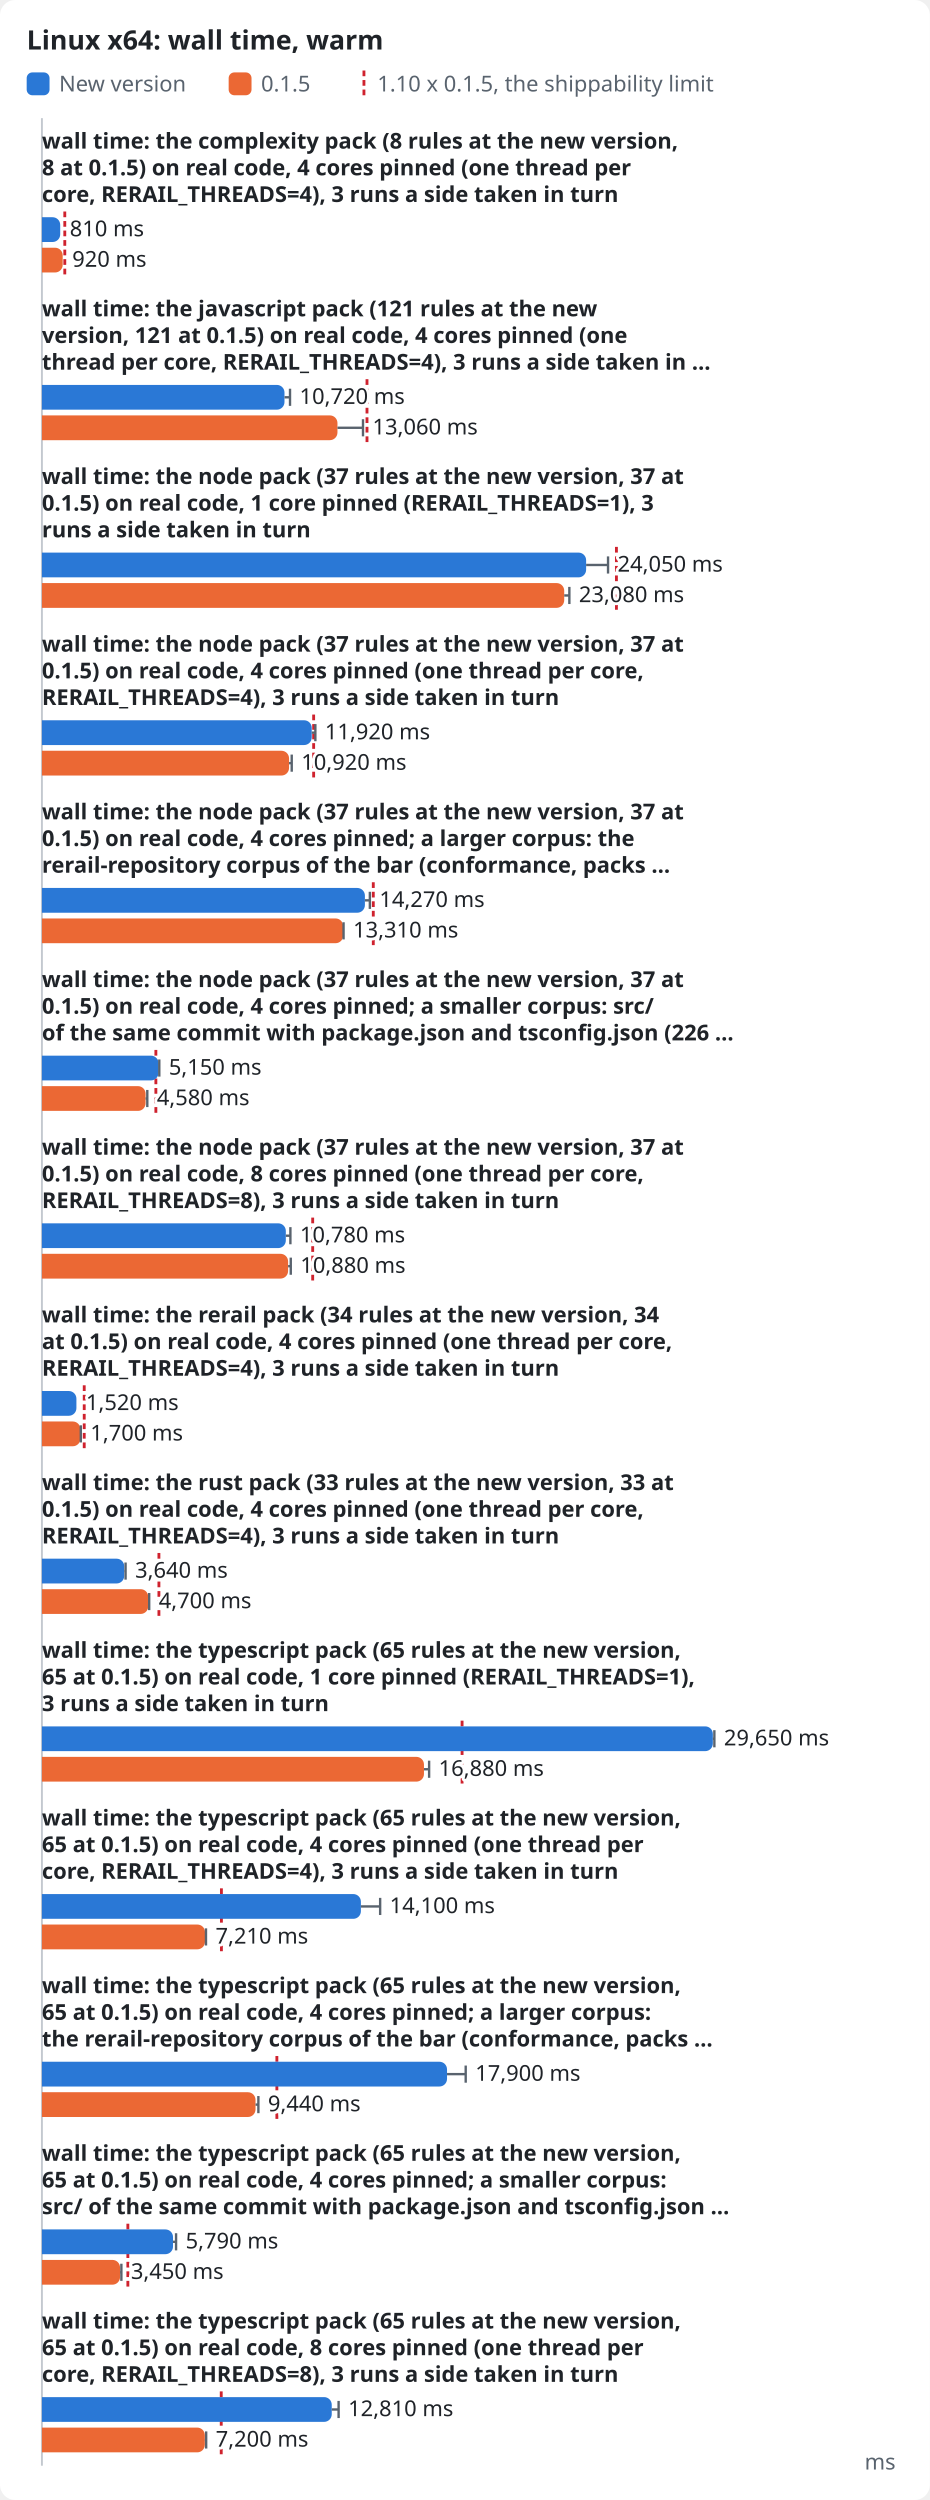
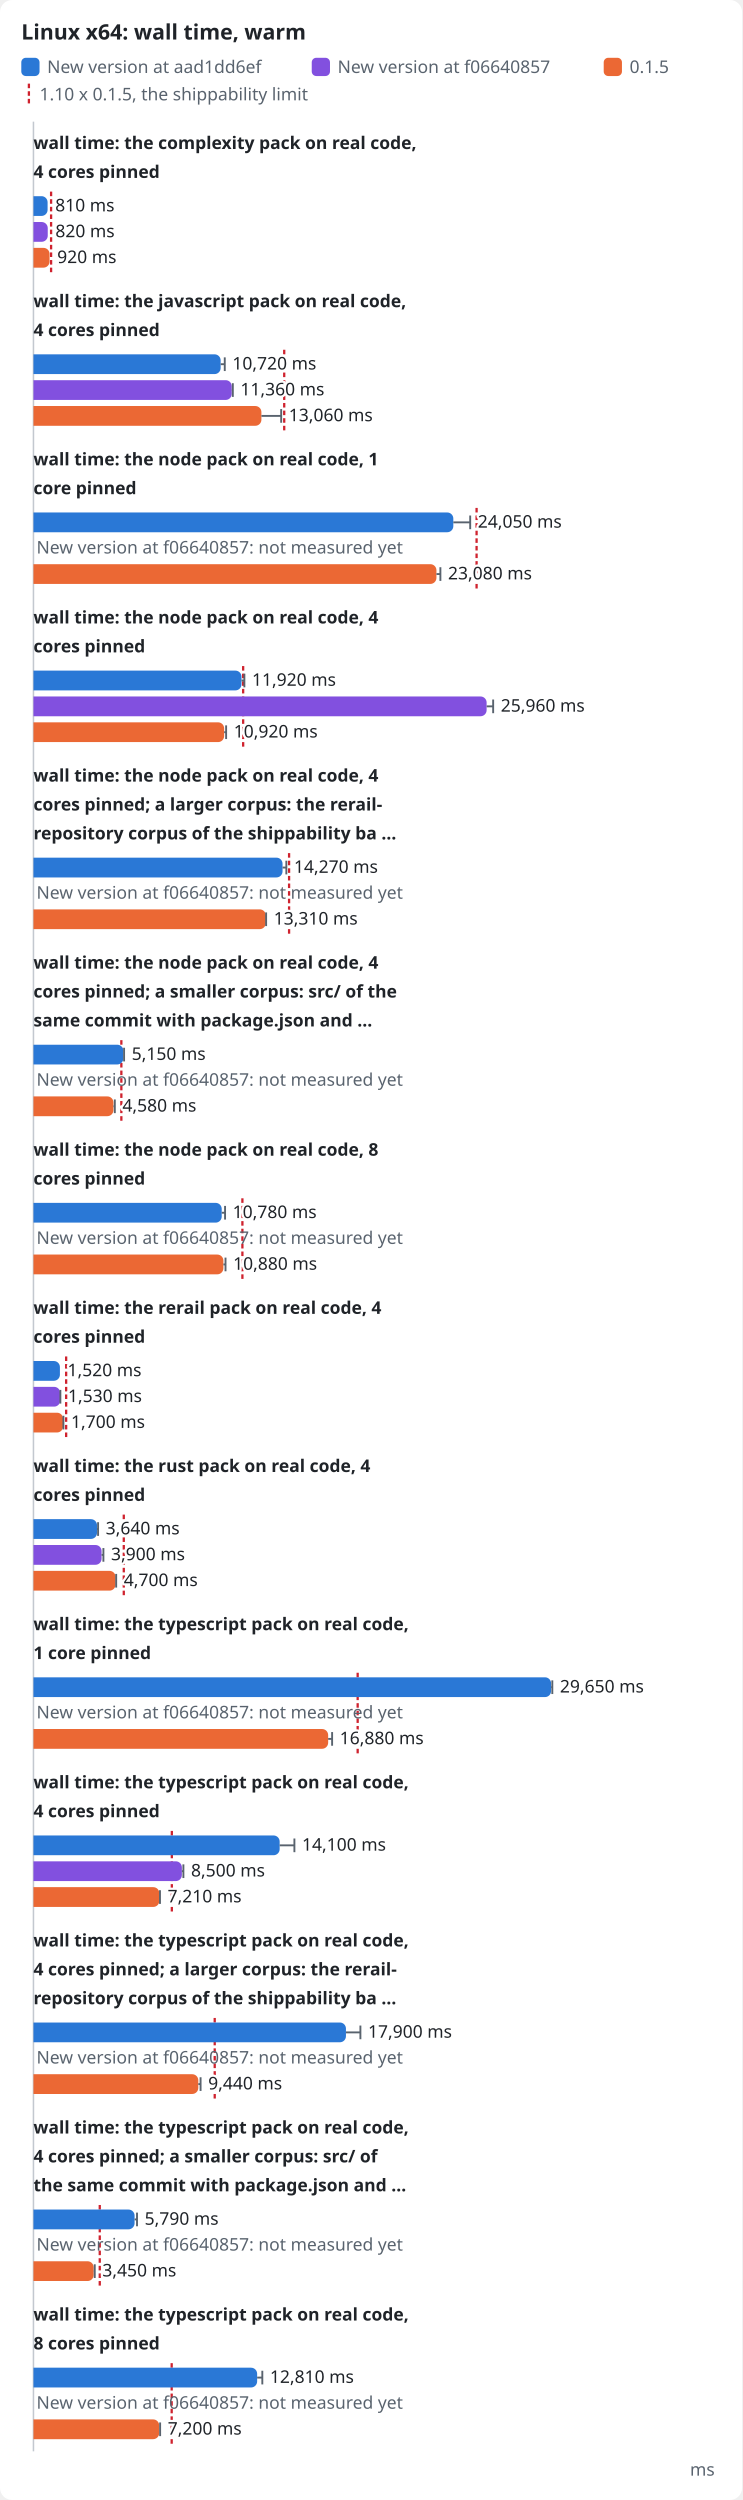
- <svg xmlns="http://www.w3.org/2000/svg" viewBox="0 0 488 1312" width="488" height="1312" role="img" aria-labelledby="title desc">
+ <svg xmlns="http://www.w3.org/2000/svg" viewBox="0 0 488 1644" width="488" height="1644" role="img" aria-labelledby="title desc">
  <style>text{font:12.5px -apple-system,BlinkMacSystemFont,"Segoe UI","Noto Sans",Helvetica,Arial,sans-serif} .hl{paint-order:stroke;stroke-width:3px;stroke-linejoin:round} .smalltext{font-size:11.5px} .b{font-weight:600} .ttl{font-size:14px;font-weight:600} .ln{fill:none;stroke-width:2;stroke-linejoin:round;stroke-linecap:round} .wk{stroke-width:1.25;fill:none} .ref{stroke-width:1.5;stroke-dasharray:3 2;fill:none} .ax{stroke-width:1;fill:none} .gr{stroke-width:1;fill:none} .nmk{fill:none;stroke-width:1.25;stroke-dasharray:2 2} .zone{stroke:none}
- text{fill:#1f2328} .plate{fill:#ffffff} .hl{stroke:#ffffff} .muted{fill:#59636e} .sn{fill:#2a78d6} .sp{fill:#eb6834} .sb{fill:#1baf7a} .ln.sn{stroke:#2a78d6} .ln.sp{stroke:#eb6834} .ln.sb{stroke:#1baf7a} .wk{stroke:#59636e} .ref{stroke:#cf222e} .ax{stroke:#c3c8cf} .gr{stroke:#e1e4e8} .gd{fill:#1a7f37} .bd{fill:#cf222e} .sm{fill:#59636e} .nmk{stroke:#59636e} .zone{fill:#f0f1f3}
- @media (prefers-color-scheme:dark){text{fill:#e6edf3} .plate{fill:#0d1117} .hl{stroke:#0d1117} .muted{fill:#9198a1} .sn{fill:#3987e5} .sp{fill:#d95926} .sb{fill:#199e70} .ln.sn{stroke:#3987e5} .ln.sp{stroke:#d95926} .ln.sb{stroke:#199e70} .wk{stroke:#9198a1} .ref{stroke:#f85149} .ax{stroke:#3d444d} .gr{stroke:#262c36} .gd{fill:#3fb950} .bd{fill:#f85149} .sm{fill:#9198a1} .nmk{stroke:#9198a1} .zone{fill:#1c2129}}</style>
+ text{fill:#1f2328} .plate{fill:#ffffff} .hl{stroke:#ffffff} .muted{fill:#59636e} .sn{fill:#2a78d6} .sp{fill:#eb6834} .sb{fill:#1baf7a} .sh{fill:#8250df} .ln.sn{stroke:#2a78d6} .ln.sp{stroke:#eb6834} .ln.sb{stroke:#1baf7a} .wk{stroke:#59636e} .ref{stroke:#cf222e} .ax{stroke:#c3c8cf} .gr{stroke:#e1e4e8} .gd{fill:#1a7f37} .bd{fill:#cf222e} .sm{fill:#59636e} .nmk{stroke:#59636e} .zone{fill:#f0f1f3}
+ @media (prefers-color-scheme:dark){text{fill:#e6edf3} .plate{fill:#0d1117} .hl{stroke:#0d1117} .muted{fill:#9198a1} .sn{fill:#3987e5} .sp{fill:#d95926} .sb{fill:#199e70} .sh{fill:#a371f7} .ln.sn{stroke:#3987e5} .ln.sp{stroke:#d95926} .ln.sb{stroke:#199e70} .wk{stroke:#9198a1} .ref{stroke:#f85149} .ax{stroke:#3d444d} .gr{stroke:#262c36} .gd{fill:#3fb950} .bd{fill:#f85149} .sm{fill:#9198a1} .nmk{stroke:#9198a1} .zone{fill:#1c2129}}</style>
  <rect class="plate" width="100%" height="100%" rx="8" />
  <text class="ttl" x="14" y="26">Linux x64: wall time, warm</text>
  <g transform="translate(14 38)">
    <rect class="sn" x="0" y="0" width="12" height="12" rx="3" />
-     <text class="muted smalltext" x="17" y="10">New version</text>
-     <rect class="sp" x="106" y="0" width="12" height="12" rx="3" />
-     <text class="muted smalltext" x="123" y="10">0.1.5</text>
-     <path class="ref" d="M177 -1V13" />
-     <text class="muted smalltext" x="184" y="10">1.10 x 0.1.5, the shippability limit</text>
+     <text class="muted smalltext" x="17" y="10">New version at aad1dd6ef</text>
+     <rect class="sh" x="191" y="0" width="12" height="12" rx="3" />
+     <text class="muted smalltext" x="208" y="10">New version at f06640857</text>
+     <rect class="sp" x="383" y="0" width="12" height="12" rx="3" />
+     <text class="muted smalltext" x="400" y="10">0.1.5</text>
+     <path class="ref" d="M5 17V31" />
+     <text class="muted smalltext" x="12" y="28">1.10 x 0.1.5, the shippability limit</text>
  </g>
-   <g transform="translate(14 60)">
-     <path class="ax" d="M8 2V1234" />
-     <path class="ref" d="M20.0 51V86" />
-     <path class="ref" d="M178.6 139V174" />
-     <path class="ref" d="M309.5 227V262" />
-     <path class="ref" d="M150.6 315V350" />
-     <path class="ref" d="M181.9 403V438" />
-     <path class="ref" d="M67.8 491V526" />
-     <path class="ref" d="M150.1 579V614" />
-     <path class="ref" d="M30.2 667V702" />
-     <path class="ref" d="M69.4 755V790" />
-     <path class="ref" d="M228.5 843V878" />
-     <path class="ref" d="M102.2 931V966" />
-     <path class="ref" d="M131.3 1019V1054" />
-     <path class="ref" d="M53.1 1107V1142" />
-     <path class="ref" d="M102.1 1195V1230" />
-     <text class="b smalltext" x="8" y="18">wall time: the complexity pack (8 rules at the new version,</text>
-     <text class="b smalltext" x="8" y="32">8 at 0.1.5) on real code, 4 cores pinned (one thread per</text>
-     <text class="b smalltext" x="8" y="46">core, RERAIL_THREADS=4), 3 runs a side taken in turn</text>
-     <g>
-       <path class="sn" d="M8 54h5.6a4 4 0 0 1 4 4v5a4 4 0 0 1 -4 4h-5.6z" />
-       <text class="smalltext hl" x="22.6" y="64">810 ms</text>
-     </g>
-     <g>
-       <path class="sp" d="M8 70h6.9a4 4 0 0 1 4 4v5a4 4 0 0 1 -4 4h-6.9z" />
-       <text class="smalltext hl" x="23.9" y="80">920 ms</text>
-     </g>
-     <text class="b smalltext" x="8" y="106">wall time: the javascript pack (121 rules at the new</text>
-     <text class="b smalltext" x="8" y="120">version, 121 at 0.1.5) on real code, 4 cores pinned (one</text>
-     <text class="b smalltext" x="8" y="134">thread per core, RERAIL_THREADS=4), 3 runs a side taken in ...</text>
-     <g>
-       <path class="sn" d="M8 142h123.3a4 4 0 0 1 4 4v5a4 4 0 0 1 -4 4h-123.3z" />
-       <path class="wk" d="M135.3 148.5H138.2M138.2 144v9" />
-       <text class="smalltext hl" x="143.2" y="152">10,720 ms</text>
-     </g>
-     <g>
-       <path class="sp" d="M8 158h151.1a4 4 0 0 1 4 4v5a4 4 0 0 1 -4 4h-151.1z" />
-       <path class="wk" d="M163.1 164.5H176.5M176.5 160v9" />
-       <text class="smalltext hl" x="181.5" y="168">13,060 ms</text>
-     </g>
-     <text class="b smalltext" x="8" y="194">wall time: the node pack (37 rules at the new version, 37 at</text>
-     <text class="b smalltext" x="8" y="208">0.1.5) on real code, 1 core pinned (RERAIL_THREADS=1), 3</text>
-     <text class="b smalltext" x="8" y="222">runs a side taken in turn</text>
-     <g>
-       <path class="sn" d="M8 230h281.6a4 4 0 0 1 4 4v5a4 4 0 0 1 -4 4h-281.6z" />
-       <path class="wk" d="M293.6 236.5H305.1M305.1 232v9" />
-       <text class="smalltext hl" x="310.1" y="240">24,050 ms</text>
-     </g>
-     <g>
-       <path class="sp" d="M8 246h270.1a4 4 0 0 1 4 4v5a4 4 0 0 1 -4 4h-270.1z" />
-       <path class="wk" d="M282.1 252.5H284.8M284.8 248v9" />
-       <text class="smalltext hl" x="289.8" y="256">23,080 ms</text>
-     </g>
-     <text class="b smalltext" x="8" y="282">wall time: the node pack (37 rules at the new version, 37 at</text>
-     <text class="b smalltext" x="8" y="296">0.1.5) on real code, 4 cores pinned (one thread per core,</text>
-     <text class="b smalltext" x="8" y="310">RERAIL_THREADS=4), 3 runs a side taken in turn</text>
-     <g>
-       <path class="sn" d="M8 318h137.6a4 4 0 0 1 4 4v5a4 4 0 0 1 -4 4h-137.6z" />
-       <path class="wk" d="M149.6 324.5H151.5M151.5 320v9" />
-       <text class="smalltext hl" x="156.5" y="328">11,920 ms</text>
-     </g>
-     <g>
-       <path class="sp" d="M8 334h125.7a4 4 0 0 1 4 4v5a4 4 0 0 1 -4 4h-125.7z" />
-       <path class="wk" d="M137.7 340.5H139.1M139.1 336v9" />
-       <text class="smalltext hl" x="144.1" y="344">10,920 ms</text>
-     </g>
-     <text class="b smalltext" x="8" y="370">wall time: the node pack (37 rules at the new version, 37 at</text>
-     <text class="b smalltext" x="8" y="384">0.1.5) on real code, 4 cores pinned; a larger corpus: the</text>
-     <text class="b smalltext" x="8" y="398">rerail-repository corpus of the bar (conformance, packs ...</text>
-     <g>
-       <path class="sn" d="M8 406h165.5a4 4 0 0 1 4 4v5a4 4 0 0 1 -4 4h-165.5z" />
-       <path class="wk" d="M177.5 412.5H180.1M180.1 408v9" />
-       <text class="smalltext hl" x="185.1" y="416">14,270 ms</text>
-     </g>
-     <g>
-       <path class="sp" d="M8 422h154.1a4 4 0 0 1 4 4v5a4 4 0 0 1 -4 4h-154.1z" />
-       <path class="wk" d="M166.1 428.5H166.3M166.3 424v9" />
-       <text class="smalltext hl" x="171.3" y="432">13,310 ms</text>
-     </g>
-     <text class="b smalltext" x="8" y="458">wall time: the node pack (37 rules at the new version, 37 at</text>
-     <text class="b smalltext" x="8" y="472">0.1.5) on real code, 4 cores pinned; a smaller corpus: src/</text>
-     <text class="b smalltext" x="8" y="486">of the same commit with package.json and tsconfig.json (226 ...</text>
-     <g>
-       <path class="sn" d="M8 494h57.2a4 4 0 0 1 4 4v5a4 4 0 0 1 -4 4h-57.2z" />
-       <path class="wk" d="M69.2 500.5H69.6M69.6 496v9" />
-       <text class="smalltext hl" x="74.6" y="504">5,150 ms</text>
-     </g>
-     <g>
-       <path class="sp" d="M8 510h50.4a4 4 0 0 1 4 4v5a4 4 0 0 1 -4 4h-50.4z" />
-       <path class="wk" d="M62.4 516.5H63.3M63.3 512v9" />
-       <text class="smalltext hl" x="68.3" y="520">4,580 ms</text>
-     </g>
-     <text class="b smalltext" x="8" y="546">wall time: the node pack (37 rules at the new version, 37 at</text>
-     <text class="b smalltext" x="8" y="560">0.1.5) on real code, 8 cores pinned (one thread per core,</text>
-     <text class="b smalltext" x="8" y="574">RERAIL_THREADS=8), 3 runs a side taken in turn</text>
-     <g>
-       <path class="sn" d="M8 582h124.0a4 4 0 0 1 4 4v5a4 4 0 0 1 -4 4h-124.0z" />
-       <path class="wk" d="M136.0 588.5H138.4M138.4 584v9" />
-       <text class="smalltext hl" x="143.4" y="592">10,780 ms</text>
-     </g>
-     <g>
-       <path class="sp" d="M8 598h125.2a4 4 0 0 1 4 4v5a4 4 0 0 1 -4 4h-125.2z" />
-       <path class="wk" d="M137.2 604.5H138.6M138.6 600v9" />
-       <text class="smalltext hl" x="143.6" y="608">10,880 ms</text>
-     </g>
-     <text class="b smalltext" x="8" y="634">wall time: the rerail pack (34 rules at the new version, 34</text>
-     <text class="b smalltext" x="8" y="648">at 0.1.5) on real code, 4 cores pinned (one thread per core,</text>
-     <text class="b smalltext" x="8" y="662">RERAIL_THREADS=4), 3 runs a side taken in turn</text>
-     <g>
-       <path class="sn" d="M8 670h14.1a4 4 0 0 1 4 4v5a4 4 0 0 1 -4 4h-14.1z" />
-       <text class="smalltext hl" x="31.1" y="680">1,520 ms</text>
-     </g>
-     <g>
-       <path class="sp" d="M8 686h16.2a4 4 0 0 1 4 4v5a4 4 0 0 1 -4 4h-16.2z" />
-       <path class="wk" d="M28.2 692.5H28.4M28.4 688v9" />
-       <text class="smalltext hl" x="33.4" y="696">1,700 ms</text>
-     </g>
-     <text class="b smalltext" x="8" y="722">wall time: the rust pack (33 rules at the new version, 33 at</text>
-     <text class="b smalltext" x="8" y="736">0.1.5) on real code, 4 cores pinned (one thread per core,</text>
-     <text class="b smalltext" x="8" y="750">RERAIL_THREADS=4), 3 runs a side taken in turn</text>
-     <g>
-       <path class="sn" d="M8 758h39.2a4 4 0 0 1 4 4v5a4 4 0 0 1 -4 4h-39.2z" />
-       <path class="wk" d="M51.2 764.5H51.9M51.9 760v9" />
-       <text class="smalltext hl" x="56.9" y="768">3,640 ms</text>
-     </g>
-     <g>
-       <path class="sp" d="M8 774h51.8a4 4 0 0 1 4 4v5a4 4 0 0 1 -4 4h-51.8z" />
-       <path class="wk" d="M63.8 780.5H64.3M64.3 776v9" />
-       <text class="smalltext hl" x="69.3" y="784">4,700 ms</text>
-     </g>
-     <text class="b smalltext" x="8" y="810">wall time: the typescript pack (65 rules at the new version,</text>
-     <text class="b smalltext" x="8" y="824">65 at 0.1.5) on real code, 1 core pinned (RERAIL_THREADS=1),</text>
-     <text class="b smalltext" x="8" y="838">3 runs a side taken in turn</text>
-     <g>
-       <path class="sn" d="M8 846h348.1a4 4 0 0 1 4 4v5a4 4 0 0 1 -4 4h-348.1z" />
-       <path class="wk" d="M360.1 852.5H360.9M360.9 848v9" />
-       <text class="smalltext hl" x="365.9" y="856">29,650 ms</text>
-     </g>
-     <g>
-       <path class="sp" d="M8 862h196.5a4 4 0 0 1 4 4v5a4 4 0 0 1 -4 4h-196.5z" />
-       <path class="wk" d="M208.5 868.5H211.2M211.2 864v9" />
-       <text class="smalltext hl" x="216.2" y="872">16,880 ms</text>
-     </g>
-     <text class="b smalltext" x="8" y="898">wall time: the typescript pack (65 rules at the new version,</text>
-     <text class="b smalltext" x="8" y="912">65 at 0.1.5) on real code, 4 cores pinned (one thread per</text>
-     <text class="b smalltext" x="8" y="926">core, RERAIL_THREADS=4), 3 runs a side taken in turn</text>
-     <g>
-       <path class="sn" d="M8 934h163.4a4 4 0 0 1 4 4v5a4 4 0 0 1 -4 4h-163.4z" />
-       <path class="wk" d="M175.4 940.5H185.5M185.5 936v9" />
-       <text class="smalltext hl" x="190.5" y="944">14,100 ms</text>
-     </g>
-     <g>
-       <path class="sp" d="M8 950h81.6a4 4 0 0 1 4 4v5a4 4 0 0 1 -4 4h-81.6z" />
-       <path class="wk" d="M93.6 956.5H94.1M94.1 952v9" />
-       <text class="smalltext hl" x="99.1" y="960">7,210 ms</text>
-     </g>
-     <text class="b smalltext" x="8" y="986">wall time: the typescript pack (65 rules at the new version,</text>
-     <text class="b smalltext" x="8" y="1000">65 at 0.1.5) on real code, 4 cores pinned; a larger corpus:</text>
-     <text class="b smalltext" x="8" y="1014">the rerail-repository corpus of the bar (conformance, packs ...</text>
-     <g>
-       <path class="sn" d="M8 1022h208.6a4 4 0 0 1 4 4v5a4 4 0 0 1 -4 4h-208.6z" />
-       <path class="wk" d="M220.6 1028.5H230.4M230.4 1024v9" />
-       <text class="smalltext hl" x="235.4" y="1032">17,900 ms</text>
-     </g>
-     <g>
-       <path class="sp" d="M8 1038h108.1a4 4 0 0 1 4 4v5a4 4 0 0 1 -4 4h-108.1z" />
-       <path class="wk" d="M120.1 1044.5H121.6M121.6 1040v9" />
-       <text class="smalltext hl" x="126.6" y="1048">9,440 ms</text>
-     </g>
-     <text class="b smalltext" x="8" y="1074">wall time: the typescript pack (65 rules at the new version,</text>
-     <text class="b smalltext" x="8" y="1088">65 at 0.1.5) on real code, 4 cores pinned; a smaller corpus:</text>
-     <text class="b smalltext" x="8" y="1102">src/ of the same commit with package.json and tsconfig.json ...</text>
-     <g>
-       <path class="sn" d="M8 1110h64.8a4 4 0 0 1 4 4v5a4 4 0 0 1 -4 4h-64.8z" />
-       <path class="wk" d="M76.8 1116.5H78.4M78.4 1112v9" />
-       <text class="smalltext hl" x="83.4" y="1120">5,790 ms</text>
-     </g>
-     <g>
-       <path class="sp" d="M8 1126h37.0a4 4 0 0 1 4 4v5a4 4 0 0 1 -4 4h-37.0z" />
-       <path class="wk" d="M49.0 1132.5H49.7M49.7 1128v9" />
-       <text class="smalltext hl" x="54.7" y="1136">3,450 ms</text>
-     </g>
-     <text class="b smalltext" x="8" y="1162">wall time: the typescript pack (65 rules at the new version,</text>
-     <text class="b smalltext" x="8" y="1176">65 at 0.1.5) on real code, 8 cores pinned (one thread per</text>
-     <text class="b smalltext" x="8" y="1190">core, RERAIL_THREADS=8), 3 runs a side taken in turn</text>
-     <g>
-       <path class="sn" d="M8 1198h148.1a4 4 0 0 1 4 4v5a4 4 0 0 1 -4 4h-148.1z" />
-       <path class="wk" d="M160.1 1204.5H163.7M163.7 1200v9" />
-       <text class="smalltext hl" x="168.7" y="1208">12,810 ms</text>
-     </g>
-     <g>
-       <path class="sp" d="M8 1214h81.5a4 4 0 0 1 4 4v5a4 4 0 0 1 -4 4h-81.5z" />
-       <path class="wk" d="M93.5 1220.5H94.2M94.2 1216v9" />
-       <text class="smalltext hl" x="99.2" y="1224">7,200 ms</text>
-     </g>
-     <text class="muted smalltext" x="456" y="1236" text-anchor="end">ms</text>
+   <g transform="translate(14 78)">
+     <path class="ax" d="M8 2V1534" />
+     <path class="ref" d="M19.6 48V102" />
+     <path class="ref" d="M172.9 152V206" />
+     <path class="ref" d="M299.4 256V310" />
+     <path class="ref" d="M145.9 360V414" />
+     <path class="ref" d="M176.1 483V537" />
+     <path class="ref" d="M65.8 606V660" />
+     <path class="ref" d="M145.4 710V764" />
+     <path class="ref" d="M29.5 814V868" />
+     <path class="ref" d="M67.4 918V972" />
+     <path class="ref" d="M221.2 1022V1076" />
+     <path class="ref" d="M99.0 1126V1180" />
+     <path class="ref" d="M127.2 1249V1303" />
+     <path class="ref" d="M51.6 1372V1426" />
+     <path class="ref" d="M98.9 1476V1530" />
+     <text class="b smalltext" x="8" y="20">wall time: the complexity pack on real code,</text>
+     <text class="b smalltext" x="8" y="39">4 cores pinned</text>
+     <g>
+       <path class="sn" d="M8 51h5.3a4 4 0 0 1 4 4v5a4 4 0 0 1 -4 4h-5.3z" />
+       <text class="smalltext hl" x="22.3" y="61">810 ms</text>
+     </g>
+     <g>
+       <path class="sh" d="M8 68h5.4a4 4 0 0 1 4 4v5a4 4 0 0 1 -4 4h-5.4z" />
+       <text class="smalltext hl" x="22.4" y="78">820 ms</text>
+     </g>
+     <g>
+       <path class="sp" d="M8 85h6.6a4 4 0 0 1 4 4v5a4 4 0 0 1 -4 4h-6.6z" />
+       <text class="smalltext hl" x="23.6" y="95">920 ms</text>
+     </g>
+     <text class="b smalltext" x="8" y="124">wall time: the javascript pack on real code,</text>
+     <text class="b smalltext" x="8" y="143">4 cores pinned</text>
+     <g>
+       <path class="sn" d="M8 155h119.1a4 4 0 0 1 4 4v5a4 4 0 0 1 -4 4h-119.1z" />
+       <path class="wk" d="M131.1 161.5H133.8M133.8 157v9" />
+       <text class="smalltext hl" x="138.8" y="165">10,720 ms</text>
+     </g>
+     <g>
+       <path class="sh" d="M8 172h126.4a4 4 0 0 1 4 4v5a4 4 0 0 1 -4 4h-126.4z" />
+       <path class="wk" d="M138.4 178.5H139.1M139.1 174v9" />
+       <text class="smalltext hl" x="144.1" y="182">11,360 ms</text>
+     </g>
+     <g>
+       <path class="sp" d="M8 189h145.9a4 4 0 0 1 4 4v5a4 4 0 0 1 -4 4h-145.9z" />
+       <path class="wk" d="M157.9 195.5H170.9M170.9 191v9" />
+       <text class="smalltext hl" x="175.9" y="199">13,060 ms</text>
+     </g>
+     <text class="b smalltext" x="8" y="228">wall time: the node pack on real code, 1</text>
+     <text class="b smalltext" x="8" y="247">core pinned</text>
+     <g>
+       <path class="sn" d="M8 259h272.1a4 4 0 0 1 4 4v5a4 4 0 0 1 -4 4h-272.1z" />
+       <path class="wk" d="M284.1 265.5H295.2M295.2 261v9" />
+       <text class="smalltext hl" x="300.2" y="269">24,050 ms</text>
+     </g>
+     <text class="muted smalltext" x="10" y="286">New version at f06640857: not measured yet</text>
+     <g>
+       <path class="sp" d="M8 293h261.0a4 4 0 0 1 4 4v5a4 4 0 0 1 -4 4h-261.0z" />
+       <path class="wk" d="M273.0 299.5H275.6M275.6 295v9" />
+       <text class="smalltext hl" x="280.6" y="303">23,080 ms</text>
+     </g>
+     <text class="b smalltext" x="8" y="332">wall time: the node pack on real code, 4</text>
+     <text class="b smalltext" x="8" y="351">cores pinned</text>
+     <g>
+       <path class="sn" d="M8 363h132.8a4 4 0 0 1 4 4v5a4 4 0 0 1 -4 4h-132.8z" />
+       <path class="wk" d="M144.8 369.5H146.7M146.7 365v9" />
+       <text class="smalltext hl" x="151.7" y="373">11,920 ms</text>
+     </g>
+     <g>
+       <path class="sh" d="M8 380h294.0a4 4 0 0 1 4 4v5a4 4 0 0 1 -4 4h-294.0z" />
+       <path class="wk" d="M306.0 386.5H310.3M310.3 382v9" />
+       <text class="smalltext hl" x="315.3" y="390">25,960 ms</text>
+     </g>
+     <g>
+       <path class="sp" d="M8 397h121.4a4 4 0 0 1 4 4v5a4 4 0 0 1 -4 4h-121.4z" />
+       <path class="wk" d="M133.4 403.5H134.7M134.7 399v9" />
+       <text class="smalltext hl" x="139.7" y="407">10,920 ms</text>
+     </g>
+     <text class="b smalltext" x="8" y="436">wall time: the node pack on real code, 4</text>
+     <text class="b smalltext" x="8" y="455">cores pinned; a larger corpus: the rerail-</text>
+     <text class="b smalltext" x="8" y="474">repository corpus of the shippability ba ...</text>
+     <g>
+       <path class="sn" d="M8 486h159.8a4 4 0 0 1 4 4v5a4 4 0 0 1 -4 4h-159.8z" />
+       <path class="wk" d="M171.8 492.5H174.3M174.3 488v9" />
+       <text class="smalltext hl" x="179.3" y="496">14,270 ms</text>
+     </g>
+     <text class="muted smalltext" x="10" y="513">New version at f06640857: not measured yet</text>
+     <g>
+       <path class="sp" d="M8 520h148.8a4 4 0 0 1 4 4v5a4 4 0 0 1 -4 4h-148.8z" />
+       <path class="wk" d="M160.8 526.5H161.0M161.0 522v9" />
+       <text class="smalltext hl" x="166.0" y="530">13,310 ms</text>
+     </g>
+     <text class="b smalltext" x="8" y="559">wall time: the node pack on real code, 4</text>
+     <text class="b smalltext" x="8" y="578">cores pinned; a smaller corpus: src/ of the</text>
+     <text class="b smalltext" x="8" y="597">same commit with package.json and ...</text>
+     <g>
+       <path class="sn" d="M8 609h55.1a4 4 0 0 1 4 4v5a4 4 0 0 1 -4 4h-55.1z" />
+       <path class="wk" d="M67.1 615.5H67.6M67.6 611v9" />
+       <text class="smalltext hl" x="72.6" y="619">5,150 ms</text>
+     </g>
+     <text class="muted smalltext" x="10" y="636">New version at f06640857: not measured yet</text>
+     <g>
+       <path class="sp" d="M8 643h48.6a4 4 0 0 1 4 4v5a4 4 0 0 1 -4 4h-48.6z" />
+       <path class="wk" d="M60.6 649.5H61.5M61.5 645v9" />
+       <text class="smalltext hl" x="66.5" y="653">4,580 ms</text>
+     </g>
+     <text class="b smalltext" x="8" y="682">wall time: the node pack on real code, 8</text>
+     <text class="b smalltext" x="8" y="701">cores pinned</text>
+     <g>
+       <path class="sn" d="M8 713h119.8a4 4 0 0 1 4 4v5a4 4 0 0 1 -4 4h-119.8z" />
+       <path class="wk" d="M131.8 719.5H134.0M134.0 715v9" />
+       <text class="smalltext hl" x="139.0" y="723">10,780 ms</text>
+     </g>
+     <text class="muted smalltext" x="10" y="740">New version at f06640857: not measured yet</text>
+     <g>
+       <path class="sp" d="M8 747h120.9a4 4 0 0 1 4 4v5a4 4 0 0 1 -4 4h-120.9z" />
+       <path class="wk" d="M132.9 753.5H134.3M134.3 749v9" />
+       <text class="smalltext hl" x="139.3" y="757">10,880 ms</text>
+     </g>
+     <text class="b smalltext" x="8" y="786">wall time: the rerail pack on real code, 4</text>
+     <text class="b smalltext" x="8" y="805">cores pinned</text>
+     <g>
+       <path class="sn" d="M8 817h13.4a4 4 0 0 1 4 4v5a4 4 0 0 1 -4 4h-13.4z" />
+       <text class="smalltext hl" x="30.4" y="827">1,520 ms</text>
+     </g>
+     <g>
+       <path class="sh" d="M8 834h13.6a4 4 0 0 1 4 4v5a4 4 0 0 1 -4 4h-13.6z" />
+       <path class="wk" d="M25.6 840.5H25.7M25.7 836v9" />
+       <text class="smalltext hl" x="30.7" y="844">1,530 ms</text>
+     </g>
+     <g>
+       <path class="sp" d="M8 851h15.5a4 4 0 0 1 4 4v5a4 4 0 0 1 -4 4h-15.5z" />
+       <path class="wk" d="M27.5 857.5H27.7M27.7 853v9" />
+       <text class="smalltext hl" x="32.7" y="861">1,700 ms</text>
+     </g>
+     <text class="b smalltext" x="8" y="890">wall time: the rust pack on real code, 4</text>
+     <text class="b smalltext" x="8" y="909">cores pinned</text>
+     <g>
+       <path class="sn" d="M8 921h37.8a4 4 0 0 1 4 4v5a4 4 0 0 1 -4 4h-37.8z" />
+       <path class="wk" d="M49.8 927.5H50.5M50.5 923v9" />
+       <text class="smalltext hl" x="55.5" y="931">3,640 ms</text>
+     </g>
+     <g>
+       <path class="sh" d="M8 938h40.8a4 4 0 0 1 4 4v5a4 4 0 0 1 -4 4h-40.8z" />
+       <path class="wk" d="M52.8 944.5H54.0M54.0 940v9" />
+       <text class="smalltext hl" x="59.0" y="948">3,900 ms</text>
+     </g>
+     <g>
+       <path class="sp" d="M8 955h50.0a4 4 0 0 1 4 4v5a4 4 0 0 1 -4 4h-50.0z" />
+       <path class="wk" d="M62.0 961.5H62.4M62.4 957v9" />
+       <text class="smalltext hl" x="67.4" y="965">4,700 ms</text>
+     </g>
+     <text class="b smalltext" x="8" y="994">wall time: the typescript pack on real code,</text>
+     <text class="b smalltext" x="8" y="1013">1 core pinned</text>
+     <g>
+       <path class="sn" d="M8 1025h336.4a4 4 0 0 1 4 4v5a4 4 0 0 1 -4 4h-336.4z" />
+       <path class="wk" d="M348.4 1031.5H349.2M349.2 1027v9" />
+       <text class="smalltext hl" x="354.2" y="1035">29,650 ms</text>
+     </g>
+     <text class="muted smalltext" x="10" y="1052">New version at f06640857: not measured yet</text>
+     <g>
+       <path class="sp" d="M8 1059h189.8a4 4 0 0 1 4 4v5a4 4 0 0 1 -4 4h-189.8z" />
+       <path class="wk" d="M201.8 1065.5H204.4M204.4 1061v9" />
+       <text class="smalltext hl" x="209.4" y="1069">16,880 ms</text>
+     </g>
+     <text class="b smalltext" x="8" y="1098">wall time: the typescript pack on real code,</text>
+     <text class="b smalltext" x="8" y="1117">4 cores pinned</text>
+     <g>
+       <path class="sn" d="M8 1129h157.9a4 4 0 0 1 4 4v5a4 4 0 0 1 -4 4h-157.9z" />
+       <path class="wk" d="M169.9 1135.5H179.6M179.6 1131v9" />
+       <text class="smalltext hl" x="184.6" y="1139">14,100 ms</text>
+     </g>
+     <g>
+       <path class="sh" d="M8 1146h93.6a4 4 0 0 1 4 4v5a4 4 0 0 1 -4 4h-93.6z" />
+       <path class="wk" d="M105.6 1152.5H106.6M106.6 1148v9" />
+       <text class="smalltext hl" x="111.6" y="1156">8,500 ms</text>
+     </g>
+     <g>
+       <path class="sp" d="M8 1163h78.8a4 4 0 0 1 4 4v5a4 4 0 0 1 -4 4h-78.8z" />
+       <path class="wk" d="M90.8 1169.5H91.2M91.2 1165v9" />
+       <text class="smalltext hl" x="96.2" y="1173">7,210 ms</text>
+     </g>
+     <text class="b smalltext" x="8" y="1202">wall time: the typescript pack on real code,</text>
+     <text class="b smalltext" x="8" y="1221">4 cores pinned; a larger corpus: the rerail-</text>
+     <text class="b smalltext" x="8" y="1240">repository corpus of the shippability ba ...</text>
+     <g>
+       <path class="sn" d="M8 1252h201.5a4 4 0 0 1 4 4v5a4 4 0 0 1 -4 4h-201.5z" />
+       <path class="wk" d="M213.5 1258.5H223.0M223.0 1254v9" />
+       <text class="smalltext hl" x="228.0" y="1262">17,900 ms</text>
+     </g>
+     <text class="muted smalltext" x="10" y="1279">New version at f06640857: not measured yet</text>
+     <g>
+       <path class="sp" d="M8 1286h104.4a4 4 0 0 1 4 4v5a4 4 0 0 1 -4 4h-104.4z" />
+       <path class="wk" d="M116.4 1292.5H117.9M117.9 1288v9" />
+       <text class="smalltext hl" x="122.9" y="1296">9,440 ms</text>
+     </g>
+     <text class="b smalltext" x="8" y="1325">wall time: the typescript pack on real code,</text>
+     <text class="b smalltext" x="8" y="1344">4 cores pinned; a smaller corpus: src/ of</text>
+     <text class="b smalltext" x="8" y="1363">the same commit with package.json and ...</text>
+     <g>
+       <path class="sn" d="M8 1375h62.5a4 4 0 0 1 4 4v5a4 4 0 0 1 -4 4h-62.5z" />
+       <path class="wk" d="M74.5 1381.5H76.1M76.1 1377v9" />
+       <text class="smalltext hl" x="81.1" y="1385">5,790 ms</text>
+     </g>
+     <text class="muted smalltext" x="10" y="1402">New version at f06640857: not measured yet</text>
+     <g>
+       <path class="sp" d="M8 1409h35.6a4 4 0 0 1 4 4v5a4 4 0 0 1 -4 4h-35.6z" />
+       <path class="wk" d="M47.6 1415.5H48.3M48.3 1411v9" />
+       <text class="smalltext hl" x="53.3" y="1419">3,450 ms</text>
+     </g>
+     <text class="b smalltext" x="8" y="1448">wall time: the typescript pack on real code,</text>
+     <text class="b smalltext" x="8" y="1467">8 cores pinned</text>
+     <g>
+       <path class="sn" d="M8 1479h143.1a4 4 0 0 1 4 4v5a4 4 0 0 1 -4 4h-143.1z" />
+       <path class="wk" d="M155.1 1485.5H158.5M158.5 1481v9" />
+       <text class="smalltext hl" x="163.5" y="1489">12,810 ms</text>
+     </g>
+     <text class="muted smalltext" x="10" y="1506">New version at f06640857: not measured yet</text>
+     <g>
+       <path class="sp" d="M8 1513h78.7a4 4 0 0 1 4 4v5a4 4 0 0 1 -4 4h-78.7z" />
+       <path class="wk" d="M90.7 1519.5H91.3M91.3 1515v9" />
+       <text class="smalltext hl" x="96.3" y="1523">7,200 ms</text>
+     </g>
+     <text class="muted smalltext" x="456" y="1550" text-anchor="end">ms</text>
  </g>
</svg>
